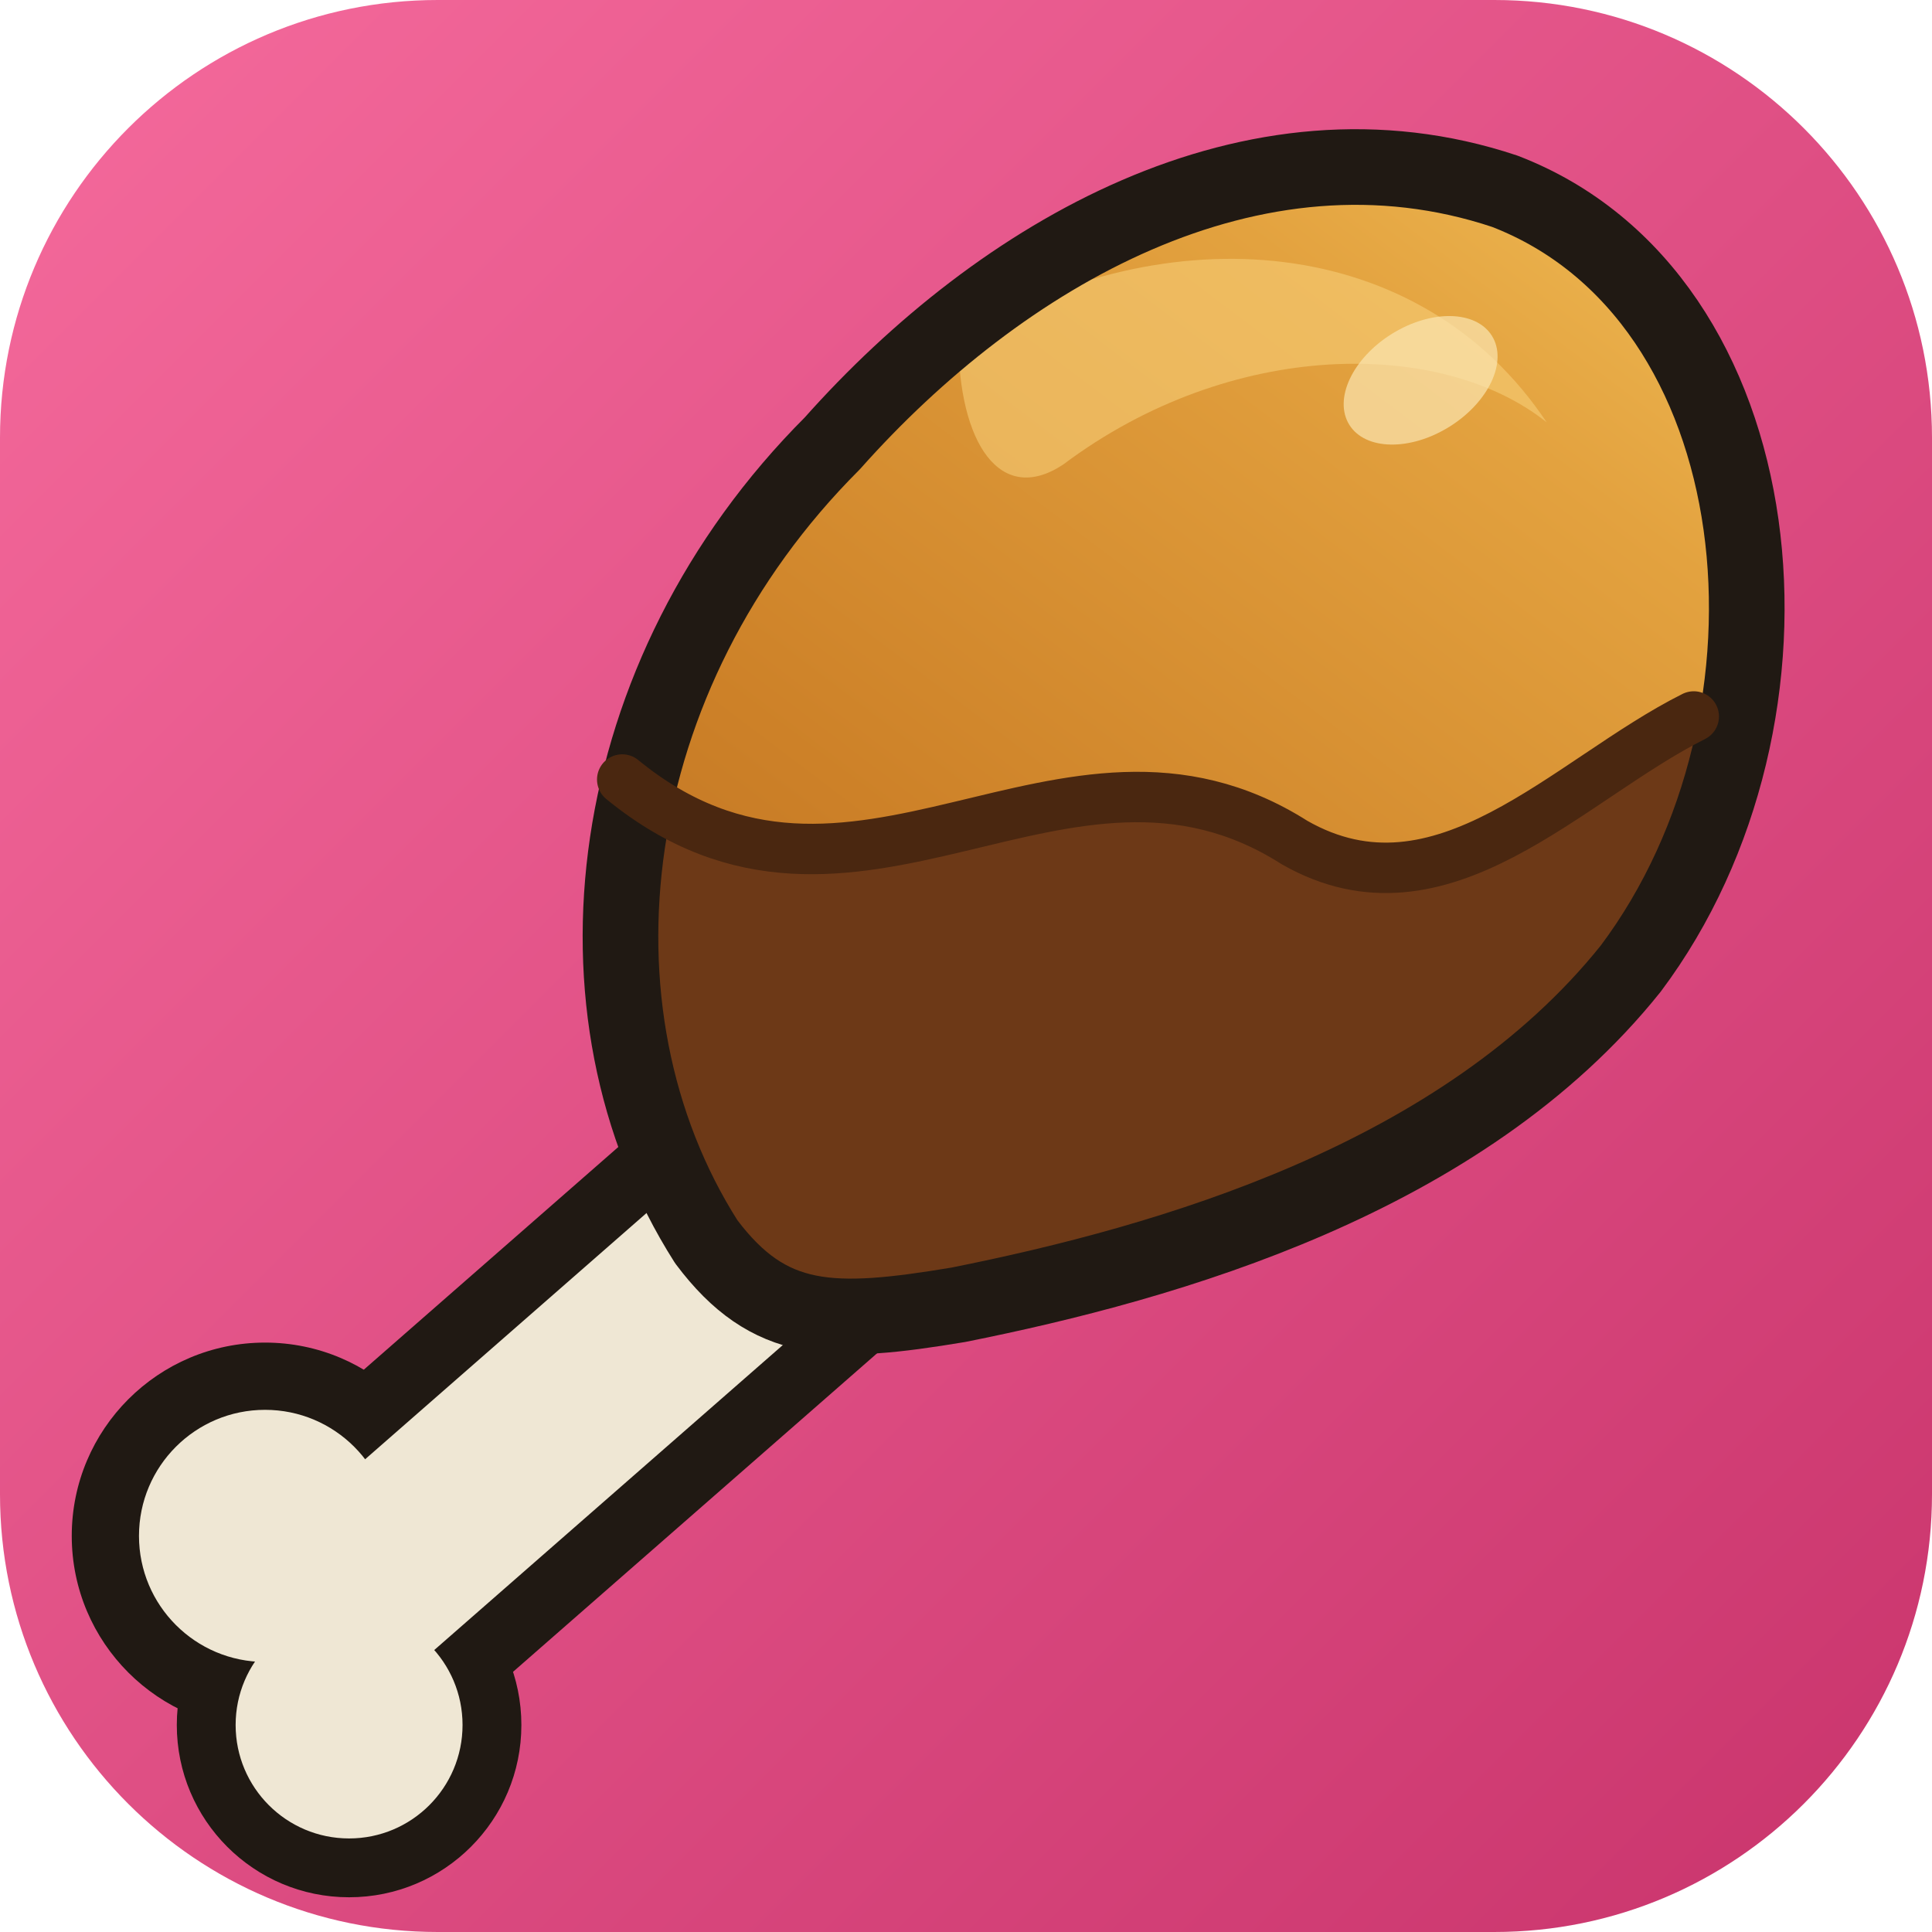
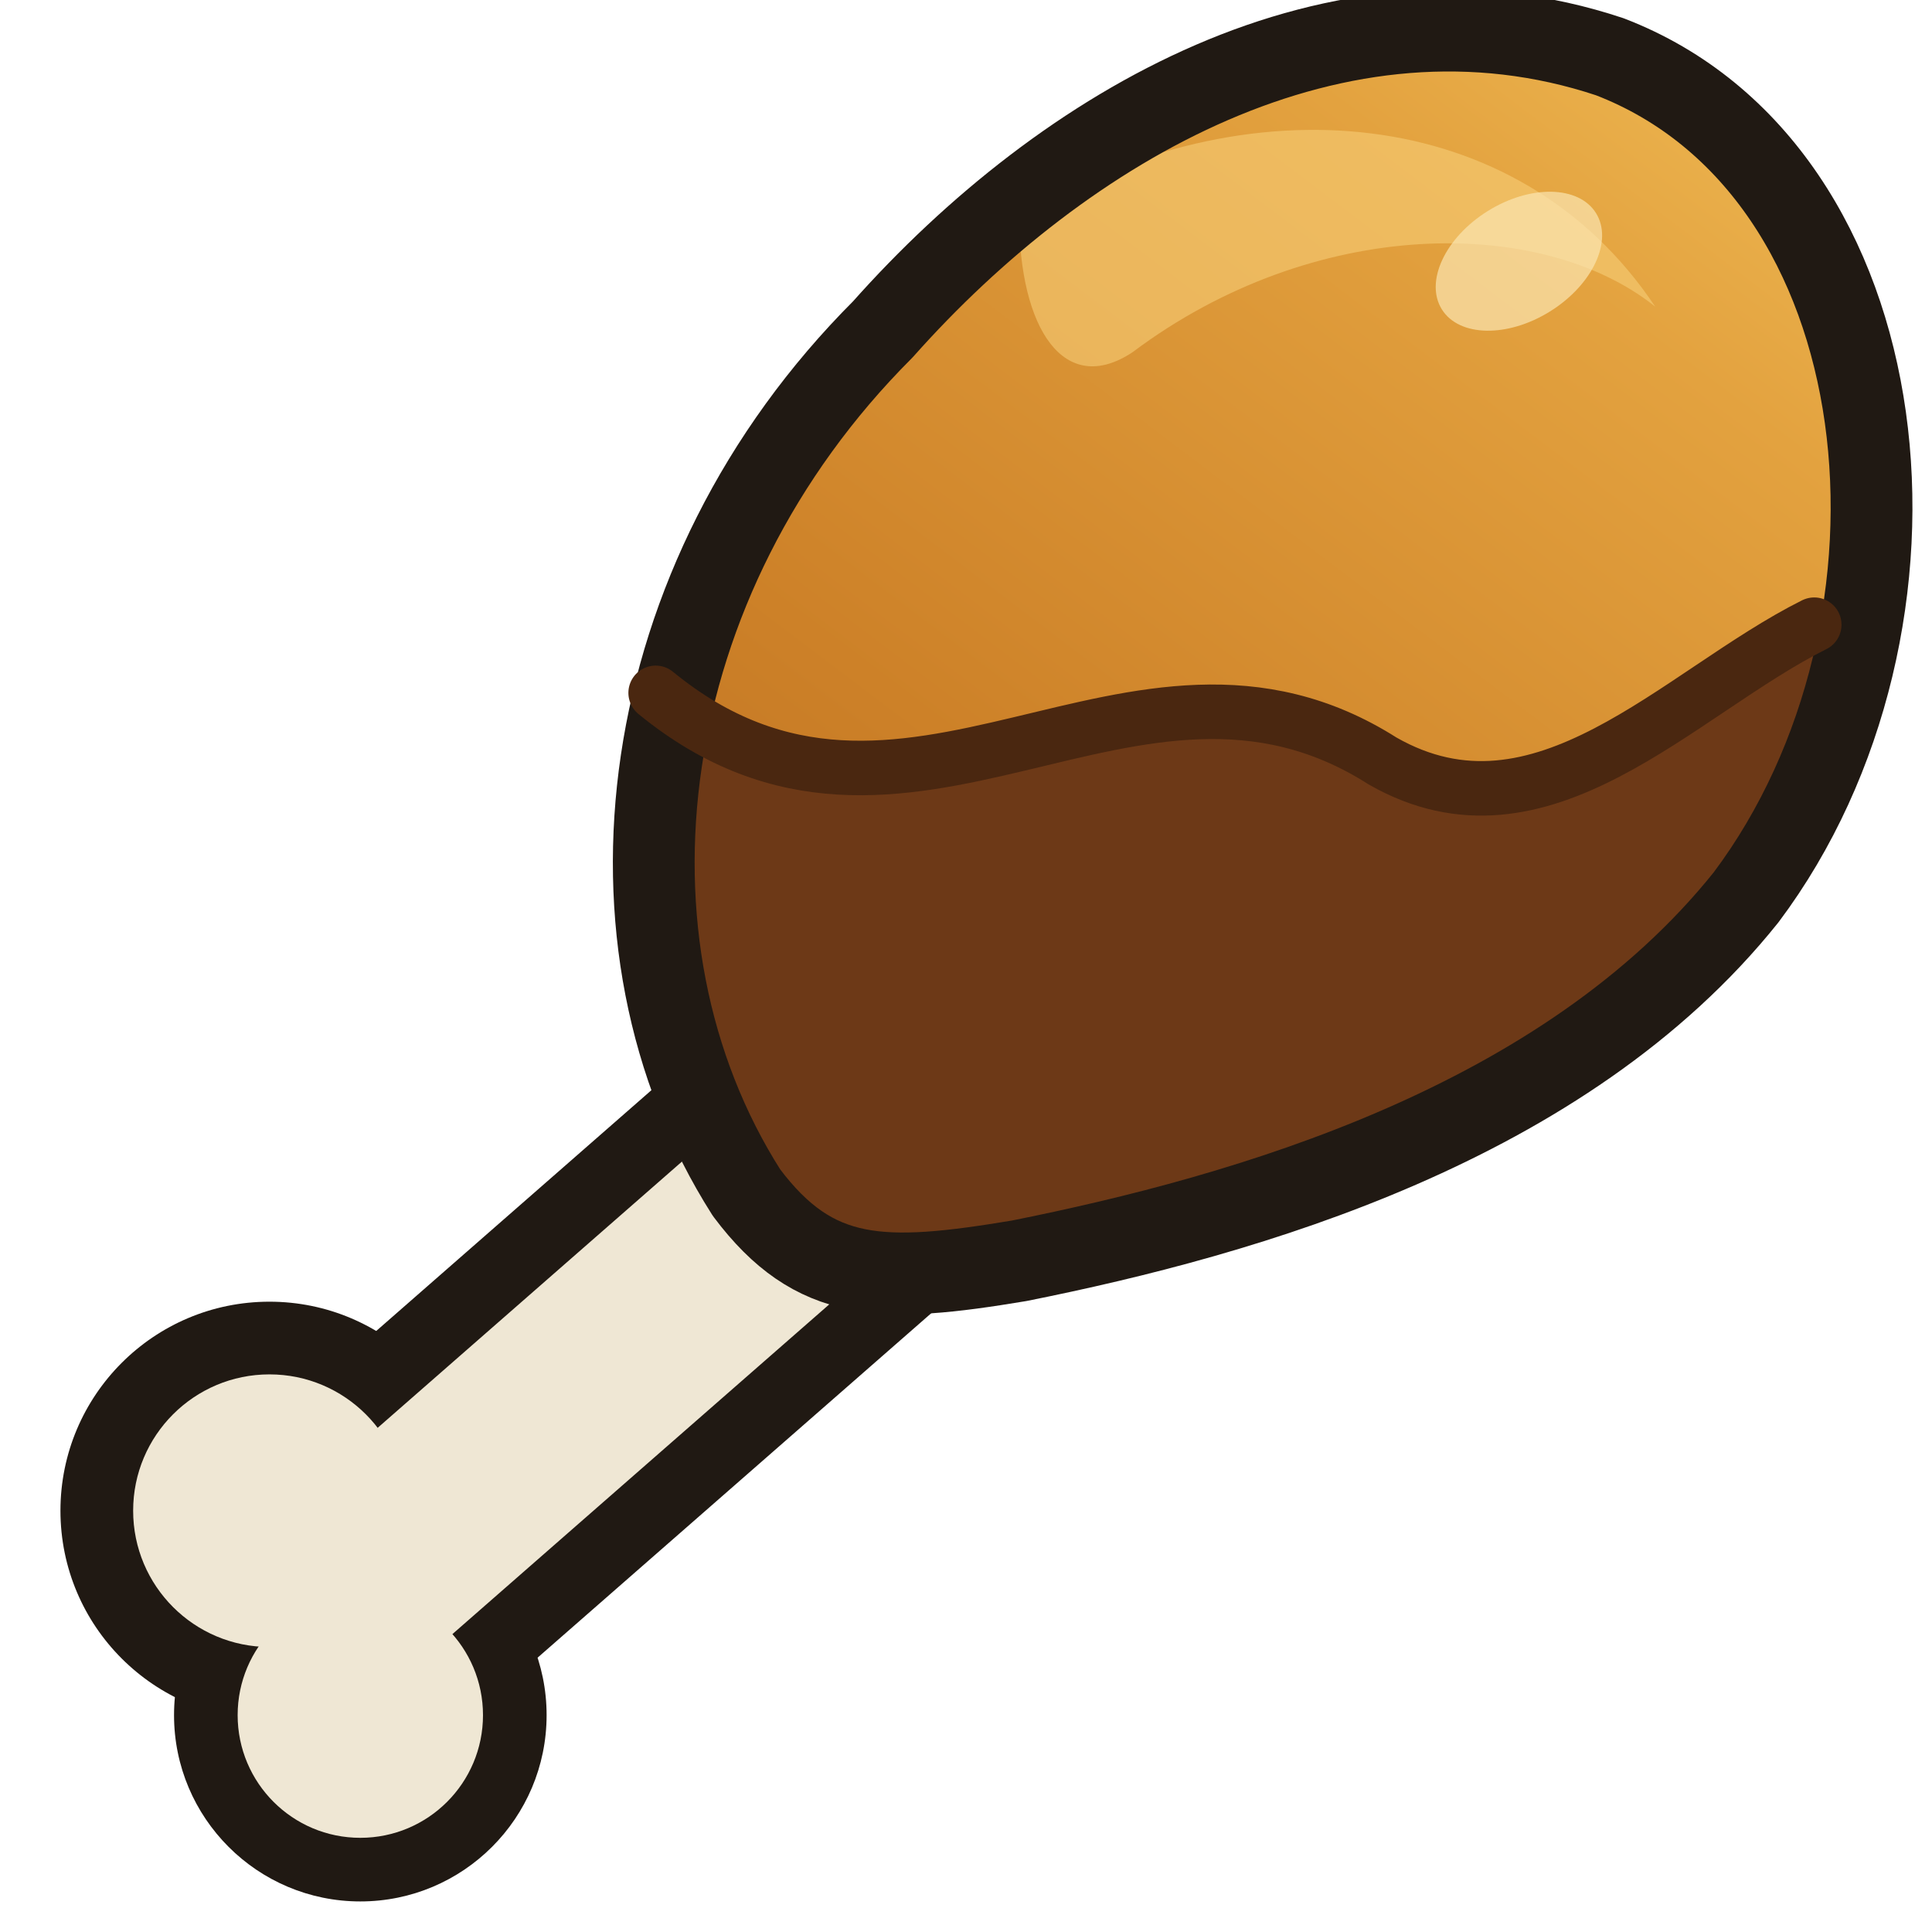
<svg xmlns="http://www.w3.org/2000/svg" viewBox="0 0 512 512">
  <defs>
-     <linearGradient id="faviconBg" x1="0" y1="0" x2="512" y2="512" gradientUnits="userSpaceOnUse">
-       <stop offset="0" stop-color="#f56a9c" />
-       <stop offset="1" stop-color="#c9346c" />
-     </linearGradient>
    <linearGradient id="faviconGold" x1="38" y1="100" x2="94" y2="26" gradientUnits="userSpaceOnUse">
      <stop offset="0" stop-color="#a85e1d" />
      <stop offset="0.45" stop-color="#cd8128" />
      <stop offset="0.8" stop-color="#e3a23f" />
      <stop offset="1" stop-color="#f1bf58" />
    </linearGradient>
    <clipPath id="faviconMeat">
      <path d="M48 82C41 71 43 55 54 44C62 35 74 28 86 32C99 37 101 57 92 69C84 79 70 83 60 85C54 86 51 86 48 82Z" />
    </clipPath>
  </defs>
-   <rect width="512" height="512" rx="116" fill="url(#faviconBg)" />
-   <g transform="translate(-36.8,-32) scale(4.8)">
+   <g transform="translate(-44.33,-74.35) scale(5.19)">
    <g transform="translate(60 62) scale(1.16) translate(-59.5 -70.6)">
      <path d="M55 78 L31 99" stroke="#201913" stroke-width="15.5" stroke-linecap="round" fill="none" />
      <circle cx="27" cy="96" r="9.2" fill="#201913" />
      <circle cx="31" cy="105" r="8.2" fill="#201913" />
      <path d="M55 78 L31 99" stroke="#efe7d4" stroke-width="9" stroke-linecap="round" fill="none" />
      <circle cx="27" cy="96" r="6" fill="#efe7d4" />
      <circle cx="31" cy="105" r="5.4" fill="#efe7d4" />
      <g clip-path="url(#faviconMeat)">
        <rect x="0" y="0" width="120" height="120" fill="url(#faviconGold)" />
        <path d="M44 60C55 69 65 56 76 63C83 67 89 60 96 57L98 100L38 100Z" fill="#6d3917" />
        <path d="M60 39C70 33 82 34 88 43C83 39 73 39 65 45C62 47 60 44 60 39Z" fill="#f6cd76" opacity="0.6" />
        <ellipse cx="82" cy="41" rx="4" ry="2.6" fill="#fbe6b0" opacity="0.7" transform="rotate(-32 82 41)" />
      </g>
      <path d="M48 82C41 71 43 55 54 44C62 35 74 28 86 32C99 37 101 57 92 69C84 79 70 83 60 85C54 86 51 86 48 82Z" fill="none" stroke="#201913" stroke-width="3.6" stroke-linejoin="round" />
      <path d="M44 60C55 69 65 56 76 63C83 67 89 60 95 57" fill="none" stroke="#4a2710" stroke-width="2.4" stroke-linecap="round" />
    </g>
  </g>
</svg>
